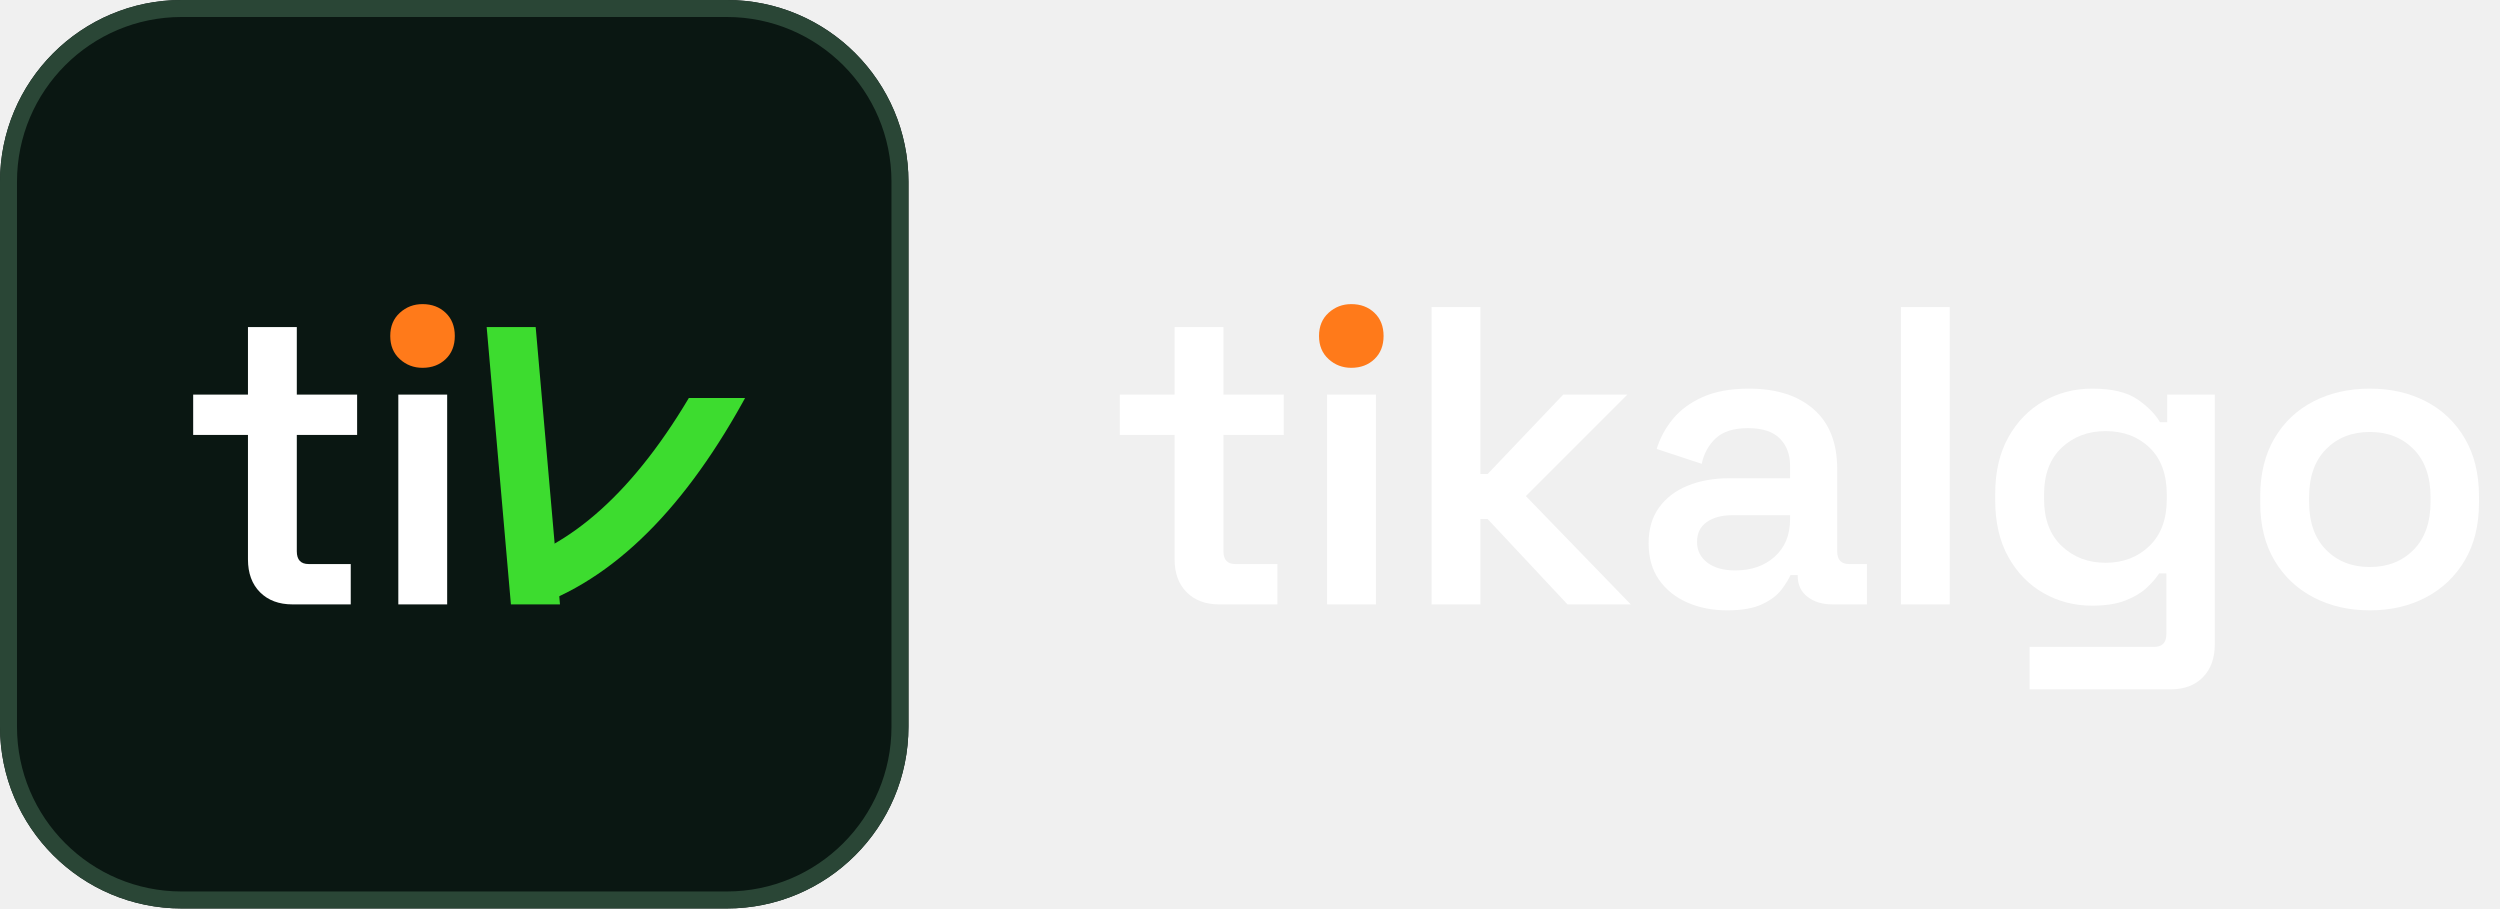
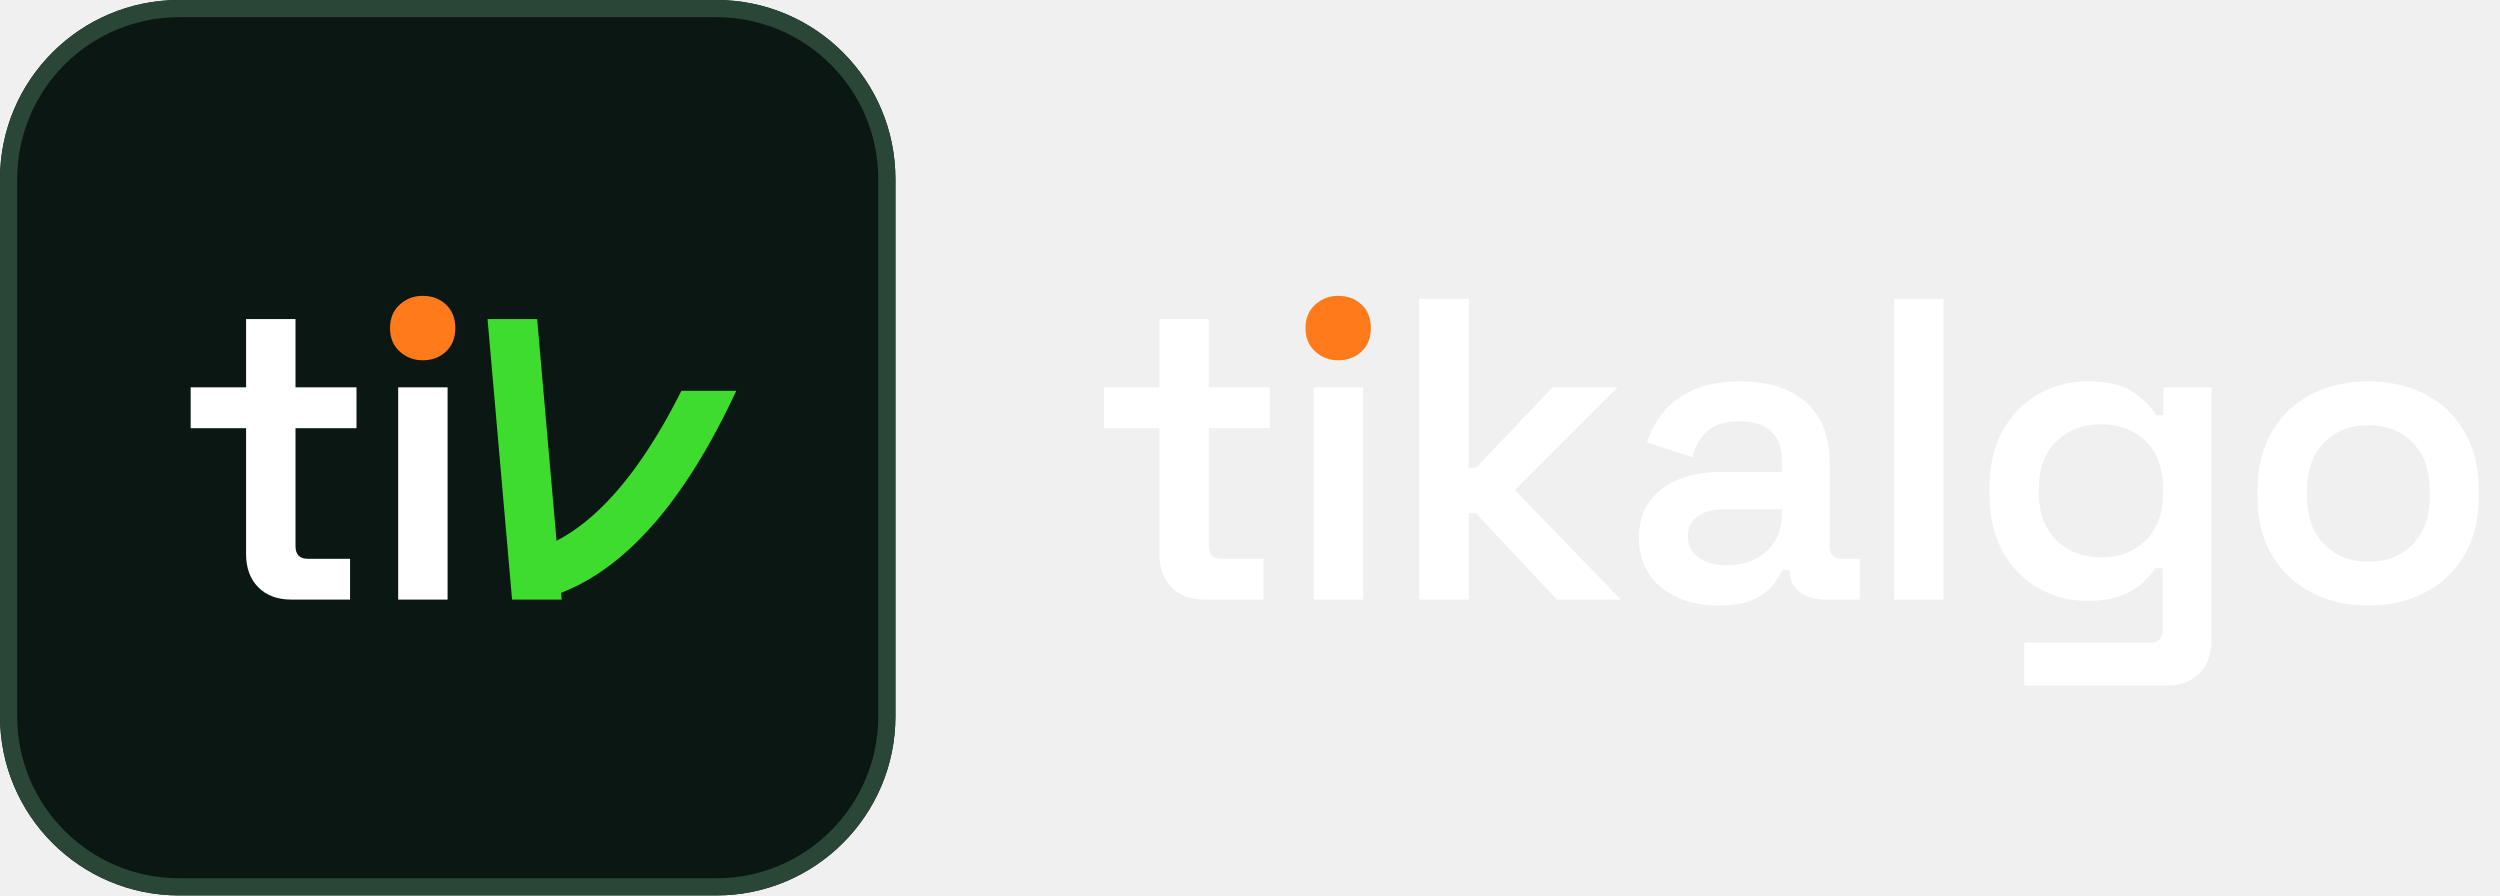
- <svg xmlns="http://www.w3.org/2000/svg" viewBox="0 0 588.6 213.89" role="img" aria-label="tikalgo">
-   <rect width="213.89" height="213.89" rx="42.78" fill="#0A1712" />
-   <rect x="2" y="2" width="209.89" height="209.89" rx="40.78" fill="none" stroke="#2A4636" stroke-width="4" />
-   <g transform="translate(42.78 142.30)">
+ <svg xmlns="http://www.w3.org/2000/svg" viewBox="0 0 581.9 208.42" role="img" aria-label="tikalgo">
+   <rect width="208.42" height="208.42" rx="41.68" fill="#0A1712" />
+   <rect x="2" y="2" width="204.42" height="204.42" rx="39.68" fill="none" stroke="#2A4636" stroke-width="4" />
+   <g transform="translate(41.68 139.56)">
    <path d="M39.80 0L26.10 0Q21.30 0 18.45-2.85Q15.60-5.70 15.60-10.60L15.60-39.90L2.70-39.90L2.70-49.40L15.60-49.40L15.60-65.30L27.10-65.30L27.10-49.40L41.30-49.40L41.30-39.90L27.10-39.90L27.10-12.50Q27.10-9.50 29.90-9.50L39.80-9.50M62.50 0L51 0L51-49.40L62.50-49.40" fill="#FFFFFF" />
    <clipPath id="tk">
      <rect x="-1000" y="-48.60" width="3000" height="3000" />
    </clipPath>
    <path d="M71.80 -65.30 L83.34 -65.30 L89.06 0 L77.51 0 Z" fill="#3DDC2F" />
-     <path d="M83.28 -5.75 Q110.14 -16.44 130.99 -57.80" fill="none" stroke="#3DDC2F" stroke-width="11.50" clip-path="url(#tk)" />
+     <path d="M83.28 -5.75 Q108.25 -12.55 127.50 -57.80" fill="none" stroke="#3DDC2F" stroke-width="11.50" clip-path="url(#tk)" />
    <path d="M56.70-55.70Q53.60-55.70 51.35-57.75Q49.10-59.80 49.10-63.20Q49.10-66.60 51.35-68.65Q53.60-70.70 56.70-70.70Q60-70.70 62.15-68.65Q64.30-66.60 64.30-63.20Q64.30-59.80 62.15-57.75Q60-55.70 56.70-55.70" fill="#FF7A1A" />
  </g>
-   <g transform="translate(260.95 142.30)">
+   <g transform="translate(254.27 139.56)">
    <g fill="#FFFFFF">
      <path transform="translate(0.00 0)" d="M39.80 0L26.10 0Q21.30 0 18.45-2.85Q15.60-5.70 15.60-10.60L15.60-39.90L2.70-39.90L2.70-49.40L15.60-49.40L15.60-65.30L27.10-65.30L27.10-49.40L41.30-49.40L41.30-39.90L27.10-39.90L27.10-12.50Q27.10-9.50 29.90-9.50L39.80-9.50" />
      <path transform="translate(44.20 0)" d="M18.80 0L7.30 0L7.30-49.40L18.80-49.40" />
      <path transform="translate(68.80 0)" d="M18.80 0L7.30 0L7.30-70L18.80-70L18.80-30.70L20.50-30.70L38.30-49.40L53.40-49.40L29.50-25.50L54.20 0L39.30 0L20.50-20.10L18.80-20.10" />
      <path transform="translate(123.10 0)" d="M22.60 1.40Q17.40 1.40 13.20-0.45Q9-2.30 6.55-5.80Q4.10-9.30 4.10-14.40Q4.10-19.40 6.55-22.80Q9-26.20 13.30-27.95Q17.60-29.70 23.10-29.70L37.40-29.70L37.40-32.70Q37.40-36.60 35-39.05Q32.60-41.50 27.50-41.50Q22.50-41.50 19.95-39.15Q17.40-36.80 16.60-33.10L6-36.60Q7.20-40.50 9.85-43.70Q12.50-46.90 16.90-48.85Q21.30-50.80 27.70-50.80Q37.40-50.80 42.95-45.95Q48.50-41.10 48.50-31.90L48.50-12.50Q48.50-9.50 51.30-9.50L55.50-9.50L55.50 0L47.40 0Q43.80 0 41.50-1.80Q39.20-3.60 39.20-6.70L39.20-6.90L37.50-6.90Q36.90-5.50 35.40-3.50Q33.90-1.50 30.85-0.05Q27.80 1.40 22.60 1.40M24.50-8Q30.20-8 33.80-11.25Q37.40-14.50 37.40-20L37.40-21L23.80-21Q20.10-21 17.80-19.40Q15.50-17.80 15.50-14.70Q15.50-11.70 17.90-9.85Q20.30-8 24.50-8" />
      <path transform="translate(179.30 0)" d="M18.80 0L7.30 0L7.30-70L18.80-70" />
      <path transform="translate(203.90 0)" d="M4.90-24.50L4.90-26Q4.90-33.80 8-39.35Q11.10-44.90 16.30-47.85Q21.50-50.80 27.70-50.80Q34.70-50.80 38.35-48.30Q42-45.80 43.70-42.90L45.40-42.90L45.40-49.40L56.60-49.40L56.60 9.40Q56.60 14.30 53.80 17.15Q51 20 46.20 20L13 20L13 10L42.30 10Q45.20 10 45.20 7L45.20-7.30L43.50-7.30Q42.40-5.60 40.50-3.85Q38.60-2.10 35.50-0.90Q32.40 0.30 27.70 0.30Q21.50 0.30 16.30-2.65Q11.10-5.60 8-11.15Q4.90-16.70 4.90-24.50M30.90-9.80Q37.10-9.80 41.20-13.75Q45.30-17.70 45.30-24.80L45.30-25.80Q45.30-33 41.25-36.90Q37.20-40.80 30.90-40.80Q24.70-40.80 20.55-36.90Q16.40-33 16.40-25.80L16.40-24.80Q16.40-17.70 20.55-13.75Q24.70-9.80 30.90-9.80" />
      <path transform="translate(266.30 0)" d="M30.70 1.40Q23.30 1.40 17.45-1.65Q11.60-4.70 8.25-10.35Q4.90-16 4.90-23.90L4.90-25.50Q4.90-33.40 8.25-39.10Q11.60-44.80 17.45-47.80Q23.30-50.80 30.70-50.80Q38.10-50.80 43.90-47.80Q49.70-44.80 53.05-39.10Q56.40-33.40 56.40-25.50L56.40-23.90Q56.40-16 53.05-10.35Q49.70-4.70 43.90-1.65Q38.10 1.40 30.70 1.40M30.70-8.80Q37-8.80 41-12.85Q45-16.90 45-24.20L45-25.20Q45-32.50 41-36.55Q37-40.60 30.70-40.60Q24.40-40.60 20.40-36.55Q16.40-32.50 16.40-25.20L16.40-24.20Q16.40-16.90 20.40-12.85Q24.40-8.80 30.70-8.80" />
    </g>
    <g fill="#FF7A1A">
      <path transform="translate(44.20 0)" d="M13-55.70Q9.90-55.70 7.65-57.75Q5.40-59.80 5.40-63.20Q5.40-66.60 7.65-68.65Q9.90-70.70 13-70.70Q16.30-70.70 18.45-68.65Q20.60-66.60 20.60-63.20Q20.60-59.80 18.45-57.75Q16.30-55.70 13-55.70" />
    </g>
  </g>
</svg>
